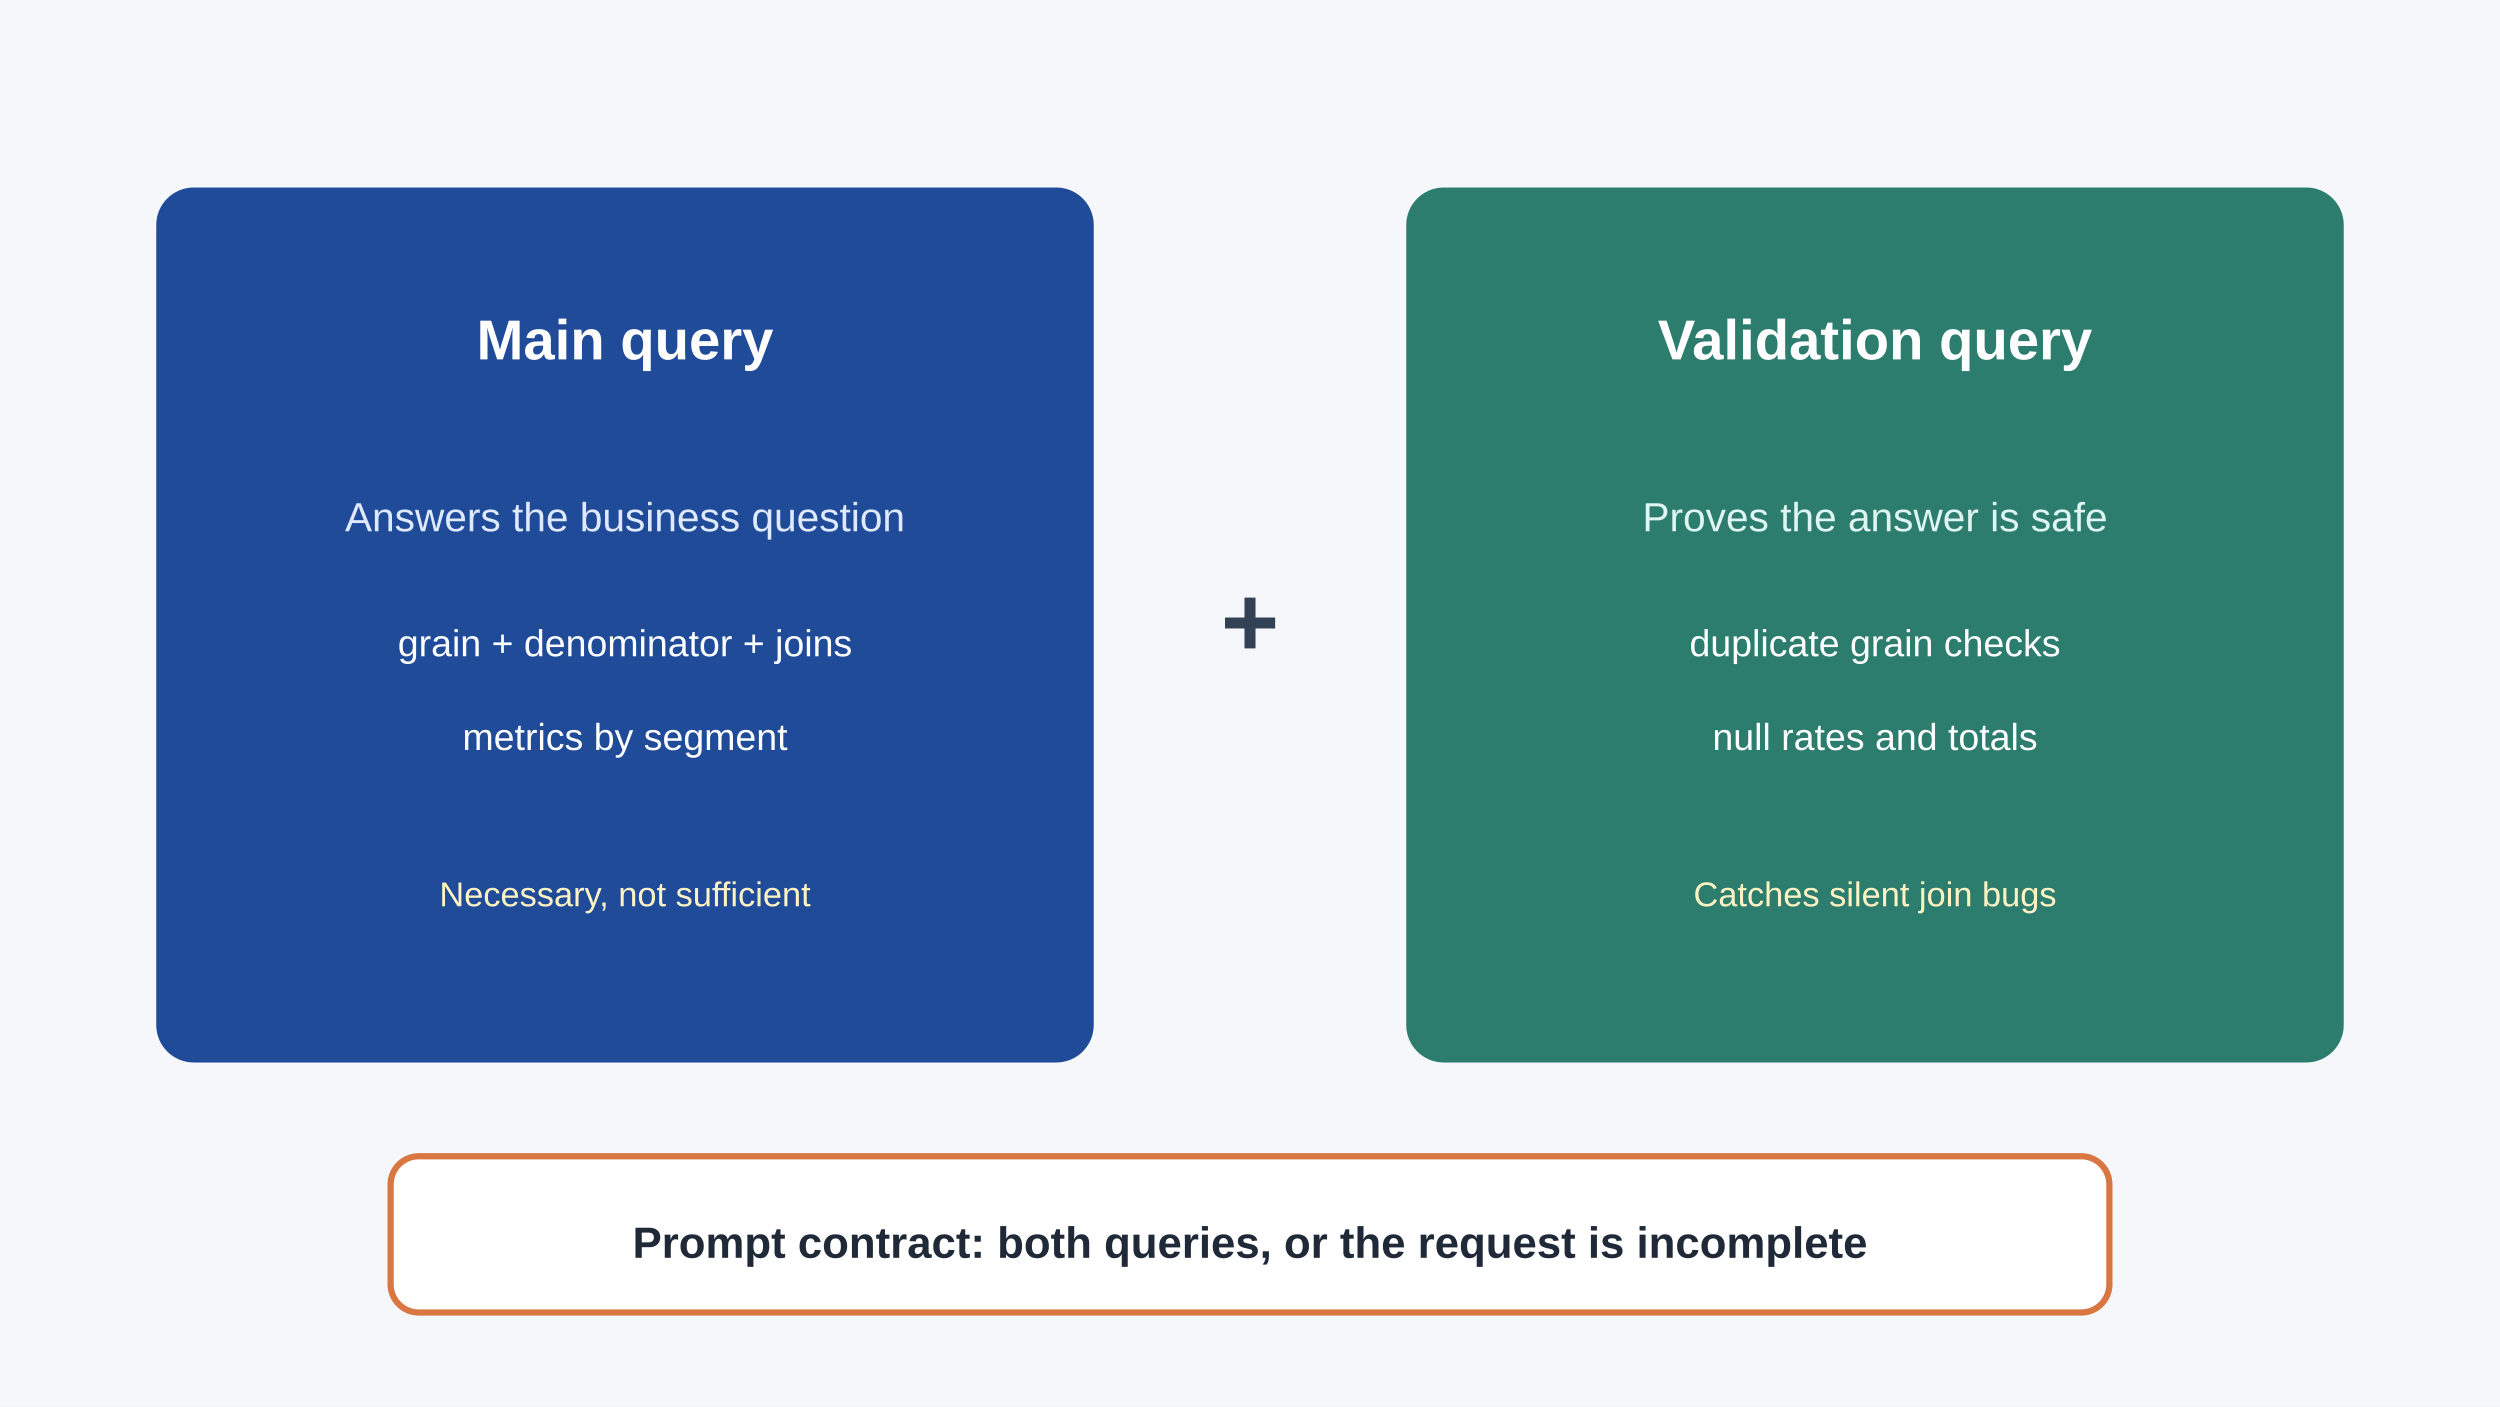
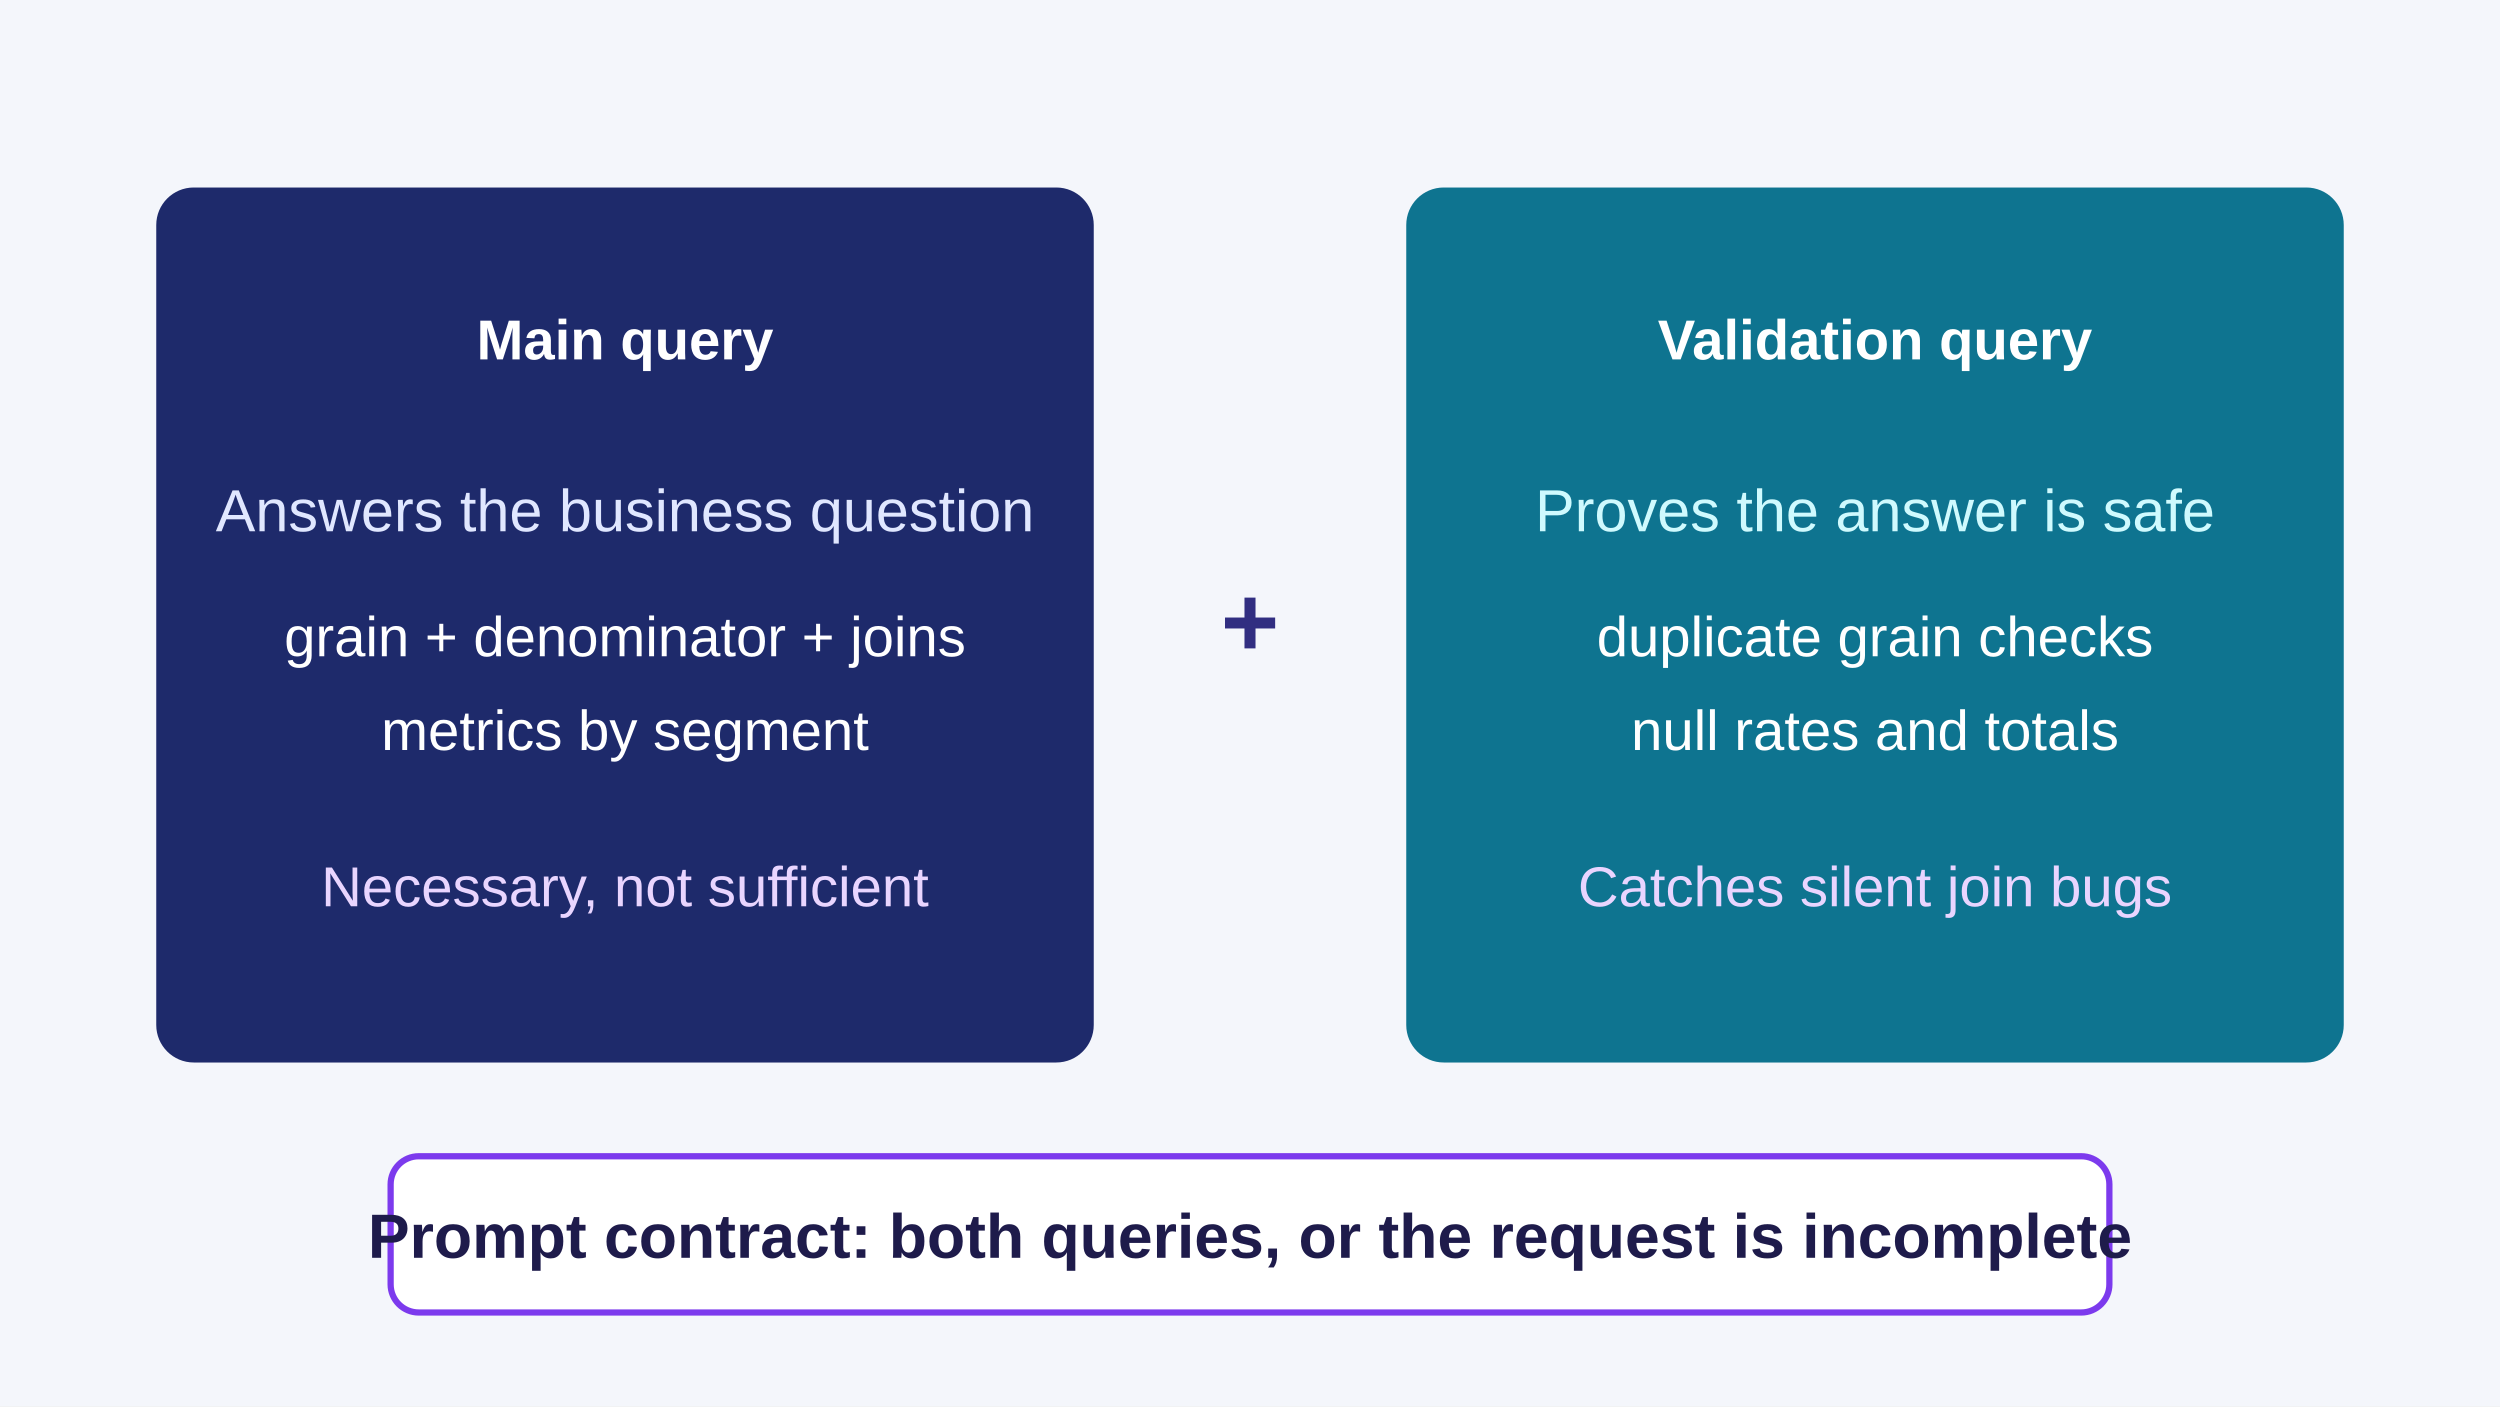
<svg xmlns="http://www.w3.org/2000/svg" viewBox="0 0 1600 900" role="img" aria-label="SQL main query and validation query pair">
-   <rect width="1600" height="900" fill="#f5f7fb" />
-   <rect x="100" y="120" width="600" height="560" rx="24" fill="#1f4b99" />
+   <rect width="1600" height="900" fill="#F4F6FB" />
+   <rect x="100" y="120" width="600" height="560" rx="24" fill="#1E2A6B" />
  <text x="400" y="230" text-anchor="middle" fill="#ffffff" font-family="Arial, Helvetica, sans-serif" font-size="36" font-weight="700">Main query</text>
-   <text x="400" y="340" text-anchor="middle" fill="#dfe9ff" font-family="Arial, Helvetica, sans-serif" font-size="26">Answers the business question</text>
-   <text x="400" y="420" text-anchor="middle" fill="#ffffff" font-family="Arial, Helvetica, sans-serif" font-size="24">grain + denominator + joins</text>
-   <text x="400" y="480" text-anchor="middle" fill="#ffffff" font-family="Arial, Helvetica, sans-serif" font-size="24">metrics by segment</text>
-   <text x="400" y="580" text-anchor="middle" fill="#fff3c4" font-family="Arial, Helvetica, sans-serif" font-size="22">Necessary, not sufficient</text>
-   <text x="800" y="420" text-anchor="middle" fill="#334155" font-family="Arial, Helvetica, sans-serif" font-size="64" font-weight="700">+</text>
-   <rect x="900" y="120" width="600" height="560" rx="24" fill="#2d7d6f" />
+   <text x="400" y="340" text-anchor="middle" fill="#E0E7FF" font-family="Arial, Helvetica, sans-serif" font-size="38">Answers the business question</text>
+   <text x="400" y="420" text-anchor="middle" fill="#ffffff" font-family="Arial, Helvetica, sans-serif" font-size="36">grain + denominator + joins</text>
+   <text x="400" y="480" text-anchor="middle" fill="#ffffff" font-family="Arial, Helvetica, sans-serif" font-size="36">metrics by segment</text>
+   <text x="400" y="580" text-anchor="middle" fill="#E9D5FF" font-family="Arial, Helvetica, sans-serif" font-size="36">Necessary, not sufficient</text>
+   <text x="800" y="420" text-anchor="middle" fill="#312E81" font-family="Arial, Helvetica, sans-serif" font-size="64" font-weight="700">+</text>
+   <rect x="900" y="120" width="600" height="560" rx="24" fill="#0E7490" />
  <text x="1200" y="230" text-anchor="middle" fill="#ffffff" font-family="Arial, Helvetica, sans-serif" font-size="36" font-weight="700">Validation query</text>
-   <text x="1200" y="340" text-anchor="middle" fill="#def5f1" font-family="Arial, Helvetica, sans-serif" font-size="26">Proves the answer is safe</text>
-   <text x="1200" y="420" text-anchor="middle" fill="#ffffff" font-family="Arial, Helvetica, sans-serif" font-size="24">duplicate grain checks</text>
-   <text x="1200" y="480" text-anchor="middle" fill="#ffffff" font-family="Arial, Helvetica, sans-serif" font-size="24">null rates and totals</text>
-   <text x="1200" y="580" text-anchor="middle" fill="#fff3c4" font-family="Arial, Helvetica, sans-serif" font-size="22">Catches silent join bugs</text>
-   <rect x="250" y="740" width="1100" height="100" rx="18" fill="#ffffff" stroke="#d97742" stroke-width="4" />
-   <text x="800" y="805" text-anchor="middle" fill="#1f2937" font-family="Arial, Helvetica, sans-serif" font-size="28" font-weight="700">Prompt contract: both queries, or the request is incomplete</text>
+   <text x="1200" y="340" text-anchor="middle" fill="#CFFAFE" font-family="Arial, Helvetica, sans-serif" font-size="38">Proves the answer is safe</text>
+   <text x="1200" y="420" text-anchor="middle" fill="#ffffff" font-family="Arial, Helvetica, sans-serif" font-size="36">duplicate grain checks</text>
+   <text x="1200" y="480" text-anchor="middle" fill="#ffffff" font-family="Arial, Helvetica, sans-serif" font-size="36">null rates and totals</text>
+   <text x="1200" y="580" text-anchor="middle" fill="#E9D5FF" font-family="Arial, Helvetica, sans-serif" font-size="36">Catches silent join bugs</text>
+   <rect x="250" y="740" width="1100" height="100" rx="18" fill="#ffffff" stroke="#7C3AED" stroke-width="4" />
+   <text x="800" y="805" text-anchor="middle" fill="#1E1B4B" font-family="Arial, Helvetica, sans-serif" font-size="40" font-weight="700">Prompt contract: both queries, or the request is incomplete</text>
</svg>
